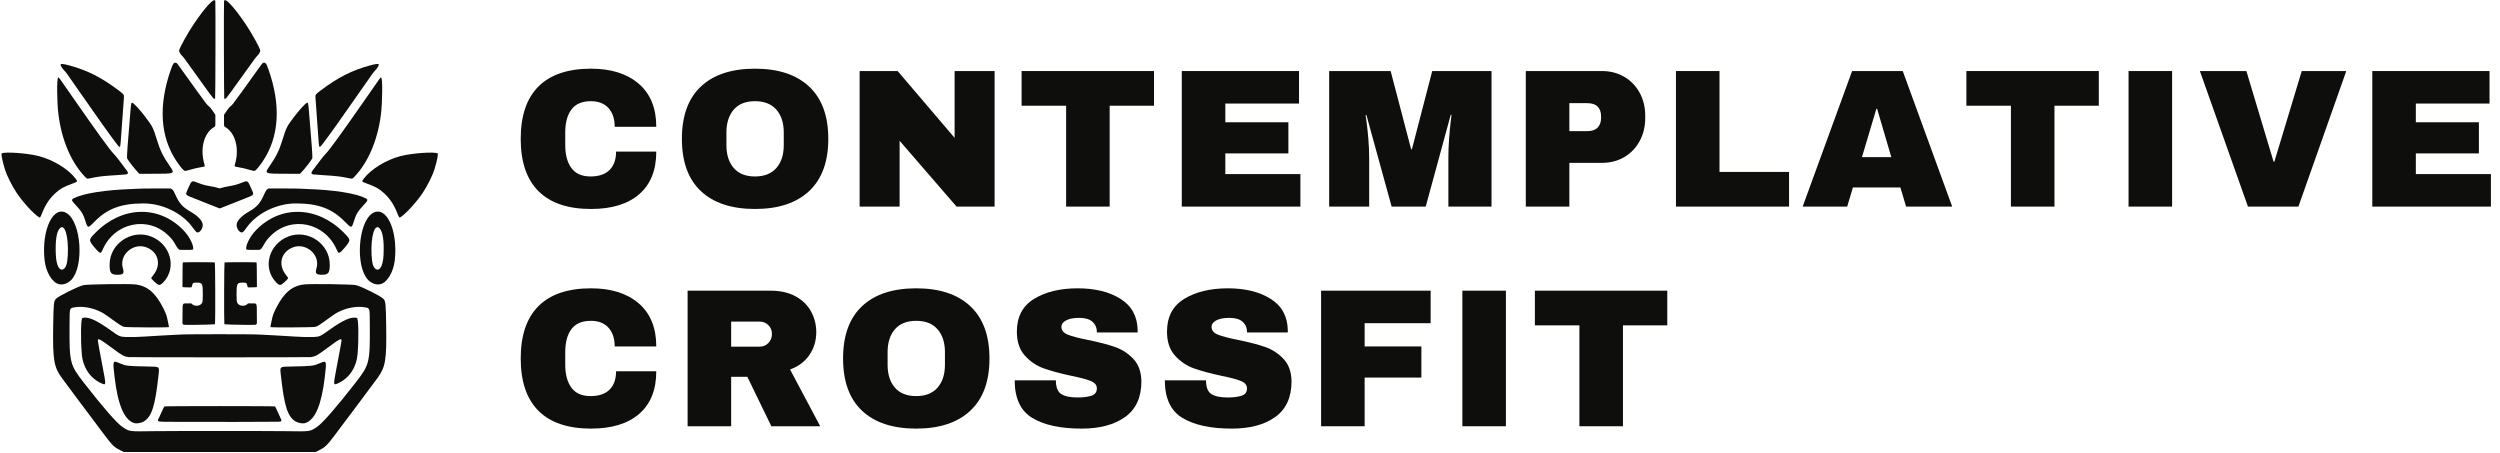
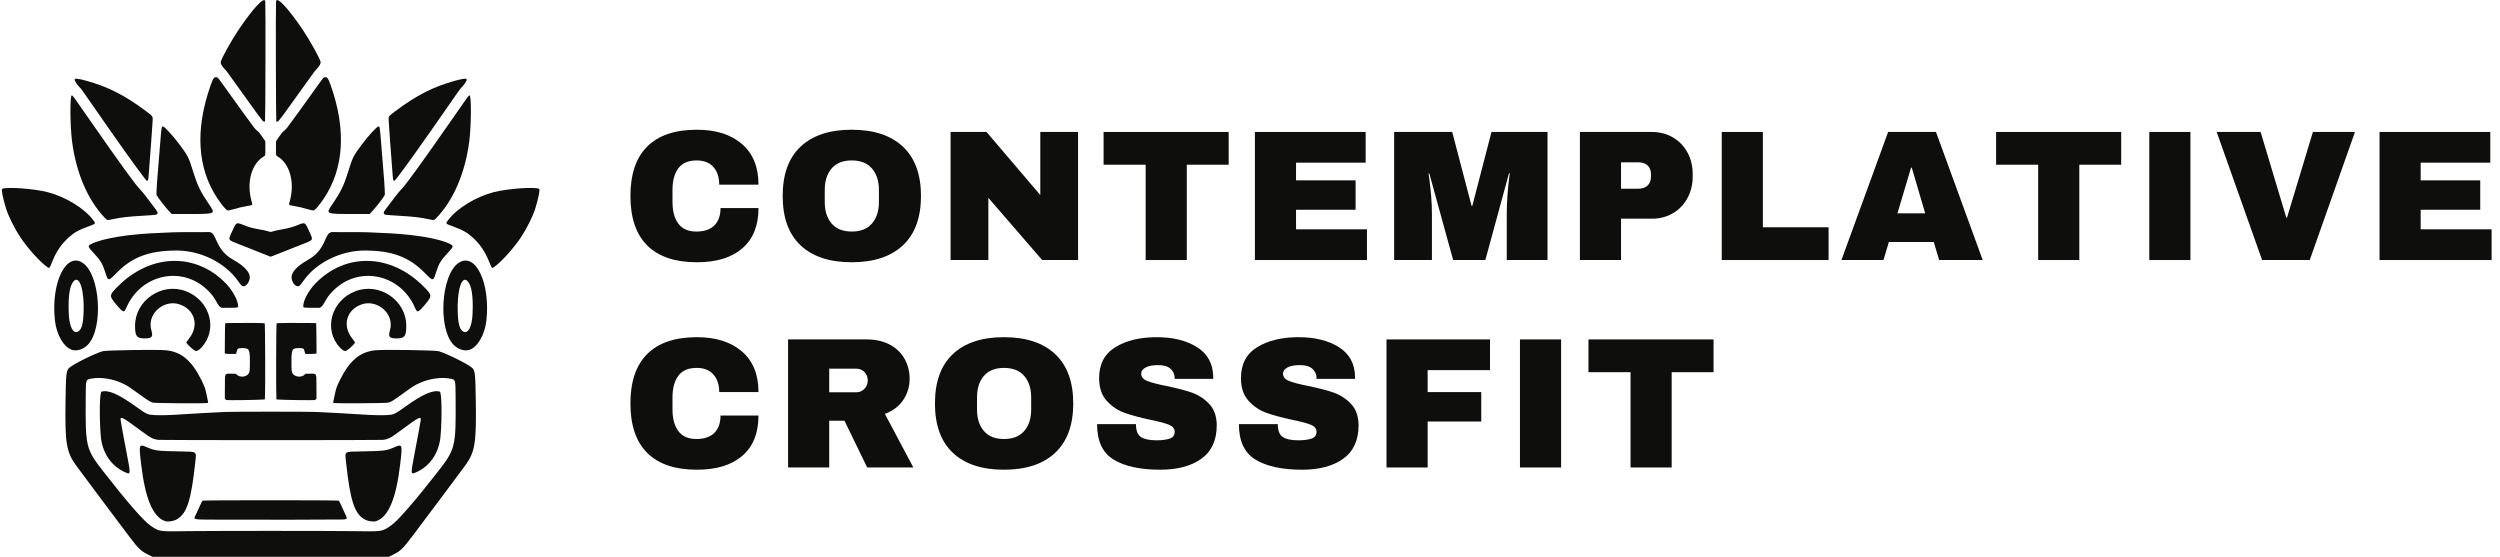
- <svg xmlns="http://www.w3.org/2000/svg" role="img" aria-label="Contemplative Crossfit" width="553" height="100" viewBox="0.00 0.00 553.19 100.00">
+ <svg xmlns="http://www.w3.org/2000/svg" role="img" aria-label="Contemplative Crossfit" width="449" height="100" viewBox="0.00 0.00 449.00 100.00">
  <g transform="scale(0.55556)" fill="#0E0E0C">
    <path id="piece-01" fill-rule="evenodd" d="M85.19 39.26C84.83 39.12 83.39 37.18 76.73 27.84C73.23 22.94 73.16 22.84 72.48 22.16C71.79 21.46 71.28 20.53 71.34 20.09C71.48 19.05 74.81 13.05 77.23 9.47C81.89 2.60 85.43 -1.17 85.76 0.38C85.89 0.98 85.81 39.05 85.68 39.22C85.53 39.40 85.55 39.40 85.19 39.26Z" />
    <path id="piece-02" fill-rule="evenodd" d="M89.81 39.26C90.17 39.12 91.61 37.18 98.27 27.84C101.77 22.94 101.84 22.84 102.52 22.16C103.21 21.46 103.72 20.53 103.66 20.09C103.52 19.05 100.19 13.05 97.77 9.47C93.11 2.60 89.57 -1.17 89.24 0.38C89.11 0.98 89.19 39.05 89.32 39.22C89.47 39.40 89.45 39.40 89.81 39.26Z" />
    <path id="piece-03" fill-rule="evenodd" d="M46.86 57.77C44.62 54.95 38.60 46.52 30.53 34.88C26.43 28.95 26.22 28.67 25.59 28.06C25.01 27.51 24.13 26.15 24.12 25.82C24.12 25.25 25.02 25.32 27.88 26.10C34.93 28.04 40.46 30.86 47.27 35.99C49.41 37.60 49.42 37.61 49.35 38.94C49.25 40.83 48.56 50.40 48.31 53.38C48.25 54.18 48.16 55.28 48.13 55.81C47.92 58.83 47.82 58.98 46.86 57.77Z" />
    <path id="piece-04" fill-rule="evenodd" d="M73.46 67.96C73.00 67.80 71.65 66.16 70.31 64.17C63.79 54.43 63.02 41.94 68.07 27.63C68.90 25.26 69.21 24.84 70.04 24.97C70.44 25.03 70.49 25.09 72.65 28.13C76.25 33.19 81.40 40.30 82.15 41.25C82.49 41.68 82.75 41.94 83.38 42.49C83.50 42.60 83.61 42.69 83.64 42.69C83.71 42.69 85.39 45.02 85.59 45.40L85.78 45.77L85.78 47.93C85.78 50.39 85.81 50.26 85.23 50.60C81.28 52.97 79.65 58.98 81.31 65.01C81.69 66.39 81.79 66.29 79.93 66.59C78.56 66.82 76.93 67.20 75.19 67.72C74.05 68.06 73.81 68.09 73.46 67.96Z" />
    <path id="piece-05" fill-rule="evenodd" d="M101.54 67.96C102.00 67.80 103.35 66.16 104.69 64.17C111.21 54.43 111.98 41.94 106.93 27.63C106.10 25.26 105.79 24.84 104.96 24.97C104.56 25.03 104.51 25.09 102.35 28.13C98.75 33.19 93.60 40.30 92.85 41.25C92.51 41.68 92.25 41.94 91.62 42.49C91.50 42.60 91.39 42.69 91.36 42.69C91.29 42.69 89.61 45.02 89.41 45.40L89.22 45.77L89.22 47.93C89.22 50.39 89.19 50.26 89.77 50.60C93.72 52.97 95.35 58.98 93.69 65.01C93.31 66.39 93.21 66.29 95.07 66.59C96.44 66.82 98.07 67.20 99.81 67.72C100.95 68.06 101.19 68.09 101.54 67.96Z" />
    <path id="piece-06" fill-rule="evenodd" d="M128.14 57.77C130.38 54.95 136.40 46.52 144.47 34.88C148.57 28.95 148.78 28.67 149.41 28.06C149.99 27.51 150.87 26.15 150.88 25.82C150.88 25.25 149.98 25.32 147.12 26.10C140.07 28.04 134.54 30.86 127.73 35.99C125.59 37.60 125.58 37.61 125.65 38.94C125.75 40.83 126.44 50.40 126.69 53.38C126.75 54.18 126.84 55.28 126.87 55.81C127.08 58.83 127.18 58.98 128.14 57.77Z" />
    <path id="piece-07" fill-rule="evenodd" d="M34.04 70.58C28.45 64.86 24.61 55.95 23.29 45.66C22.64 40.59 22.58 30.67 23.21 30.85C23.60 30.96 23.23 30.46 29.10 38.91C38.81 52.87 43.78 59.72 45.29 61.23C45.99 61.92 48.17 64.71 50.19 67.47C50.98 68.55 51.05 68.70 50.87 69.08C50.70 69.45 50.54 69.47 46.47 69.72C41.08 70.05 39.48 70.23 36.36 70.88C34.64 71.24 34.70 71.24 34.04 70.58Z" />
    <path id="piece-08" fill-rule="evenodd" d="M140.96 70.58C146.55 64.86 150.39 55.95 151.71 45.66C152.36 40.59 152.42 30.67 151.79 30.85C151.40 30.96 151.77 30.46 145.90 38.91C136.19 52.87 131.22 59.72 129.71 61.23C129.01 61.92 126.83 64.71 124.81 67.47C124.02 68.55 123.95 68.70 124.13 69.08C124.30 69.45 124.46 69.47 128.53 69.72C133.92 70.05 135.52 70.23 138.64 70.88C140.36 71.24 140.30 71.24 140.96 70.58Z" />
    <path id="piece-09" fill-rule="evenodd" d="M54.95 68.60C53.57 67.15 51.17 64.09 50.73 63.22L50.58 62.91L50.63 61.28C50.66 60.39 50.74 59.07 50.81 58.34C50.93 57.12 51.38 51.55 51.81 45.97C52.18 41.23 52.24 40.88 52.66 40.88C53.15 40.87 55.90 43.86 58.04 46.73C60.78 50.39 61.01 50.84 62.51 55.72C63.79 59.86 64.87 62.09 67.49 65.93C69.78 69.28 70.02 69.18 60.12 69.18L55.51 69.19L54.95 68.60Z" />
    <path id="piece-10" fill-rule="evenodd" d="M120.05 68.60C121.43 67.15 123.83 64.09 124.27 63.22L124.42 62.91L124.37 61.28C124.34 60.39 124.26 59.07 124.19 58.34C124.07 57.12 123.62 51.55 123.19 45.97C122.82 41.23 122.76 40.88 122.34 40.88C121.85 40.87 119.10 43.86 116.96 46.73C114.22 50.39 113.99 50.84 112.49 55.72C111.21 59.86 110.13 62.09 107.51 65.93C105.22 69.28 104.98 69.18 114.88 69.18L119.49 69.19L120.05 68.60Z" />
    <path id="piece-11" fill-rule="evenodd" d="M15.43 86.44C13.18 84.95 9.07 80.43 6.59 76.72C4.77 74.00 2.72 69.88 1.98 67.49C0.92 64.05 0.36 61.24 0.70 61.06C2.06 60.33 10.98 60.98 15.43 62.13C21.23 63.64 27.26 67.34 30.13 71.15C31.00 72.29 30.99 72.31 28.96 73.05C25.36 74.37 24.09 75.07 22.20 76.77C19.79 78.94 18.19 81.31 16.78 84.83C16.02 86.73 15.96 86.79 15.43 86.44Z" />
    <path id="piece-12" fill-rule="evenodd" d="M159.57 86.44C161.82 84.95 165.93 80.43 168.41 76.72C170.23 74.00 172.28 69.88 173.02 67.49C174.08 64.05 174.64 61.24 174.30 61.06C172.94 60.33 164.02 60.98 159.57 62.13C153.77 63.64 147.74 67.34 144.87 71.15C144.00 72.29 144.01 72.31 146.04 73.05C149.64 74.37 150.91 75.07 152.80 76.77C155.21 78.94 156.81 81.31 158.22 84.83C158.98 86.73 159.04 86.79 159.57 86.44Z" />
    <path id="piece-13" fill-rule="evenodd" d="M87.38 82.96C87.32 82.94 85.65 82.28 83.66 81.49C81.66 80.70 78.90 79.60 77.51 79.05C73.52 77.48 73.70 77.77 74.97 74.93C76.40 71.73 76.30 71.79 78.83 72.78C80.70 73.51 81.54 73.74 83.72 74.13C85.34 74.42 85.93 74.55 86.86 74.82L87.50 75.00L88.14 74.82C89.07 74.55 89.66 74.42 91.28 74.13C93.46 73.74 94.30 73.51 96.17 72.78C98.70 71.79 98.60 71.73 100.03 74.93C101.30 77.77 101.48 77.48 97.49 79.05C96.10 79.60 93.34 80.70 91.34 81.49C87.48 83.02 87.52 83.01 87.38 82.96Z" />
    <path id="piece-14" fill-rule="evenodd" d="M78.20 92.38C78.06 92.28 77.77 91.95 77.55 91.66C76.35 90.01 76.02 89.59 75.45 88.96C71.02 84.06 63.92 80.98 57.06 80.99C48.23 81.01 42.68 83.09 37.62 88.29C35.02 90.96 34.93 90.96 34.05 88.10C33.17 85.25 32.47 84.10 30.12 81.62C28.42 79.82 28.33 79.50 29.36 78.95C33.02 77.01 41.93 75.59 52.69 75.25C53.80 75.22 55.15 75.15 55.69 75.11C56.32 75.06 58.60 75.04 62.28 75.04L67.91 75.03L68.23 75.18C68.82 75.44 69.13 75.90 69.87 77.56C71.34 80.89 72.75 82.48 75.75 84.19C79.16 86.14 80.98 88.23 80.74 89.92C80.49 91.70 79.11 93.04 78.20 92.38Z" />
    <path id="piece-15" fill-rule="evenodd" d="M96.80 92.38C96.94 92.28 97.23 91.95 97.45 91.66C98.65 90.01 98.98 89.59 99.55 88.96C103.98 84.06 111.08 80.98 117.94 80.99C126.77 81.01 132.32 83.09 137.38 88.29C139.98 90.96 140.07 90.96 140.95 88.10C141.83 85.25 142.53 84.10 144.88 81.62C146.58 79.82 146.67 79.50 145.64 78.95C141.98 77.01 133.07 75.59 122.31 75.25C121.20 75.22 119.85 75.15 119.31 75.11C118.68 75.06 116.40 75.04 112.72 75.04L107.09 75.03L106.77 75.18C106.18 75.44 105.87 75.90 105.13 77.56C103.66 80.89 102.25 82.48 99.25 84.19C95.84 86.14 94.02 88.23 94.26 89.92C94.51 91.70 95.89 93.04 96.80 92.38Z" />
    <path id="piece-16" fill-rule="evenodd" d="M23.44 113.15C20.71 112.42 18.27 108.30 17.75 103.56C16.44 91.46 21.31 81.37 26.72 84.97C32.40 88.75 33.51 106.05 28.42 111.42C27.04 112.87 25.01 113.57 23.44 113.15Z M25.18 107.22C26.31 106.65 26.84 104.98 27.01 101.42C27.36 94.04 25.75 88.76 23.80 90.93C22.49 92.38 21.98 95.88 22.24 101.59C22.43 105.62 23.66 107.99 25.18 107.22Z" />
    <path id="piece-17" fill-rule="evenodd" d="M39.76 100.59C39.31 100.40 38.78 99.89 37.86 98.79C35.18 95.57 35.18 95.54 38.10 92.59C48.66 81.95 63.31 81.56 73.06 91.67C75.18 93.86 76.91 97.04 76.96 98.82C76.98 99.50 77.02 99.49 73.98 99.50L71.68 99.50L71.38 99.35C71.00 99.15 70.67 98.78 70.30 98.12C69.16 96.05 68.58 95.26 67.25 93.94C59.01 85.71 45.54 88.55 40.84 99.50C40.64 99.95 40.45 100.30 40.31 100.45C40.05 100.72 40.05 100.72 39.76 100.59Z" />
    <path id="piece-18" fill-rule="evenodd" d="M135.24 100.59C135.69 100.40 136.22 99.89 137.14 98.79C139.82 95.57 139.82 95.54 136.90 92.59C126.34 81.95 111.69 81.56 101.94 91.67C99.82 93.86 98.09 97.04 98.04 98.82C98.02 99.50 97.98 99.49 101.02 99.50L103.32 99.50L103.62 99.35C104.00 99.15 104.33 98.78 104.70 98.12C105.84 96.05 106.42 95.26 107.75 93.94C115.99 85.71 129.46 88.55 134.16 99.50C134.36 99.95 134.55 100.30 134.69 100.45C134.95 100.72 134.95 100.72 135.24 100.59Z" />
    <path id="piece-19" fill-rule="evenodd" d="M151.56 113.15C154.29 112.42 156.73 108.30 157.25 103.56C158.56 91.46 153.69 81.37 148.28 84.97C142.60 88.75 141.49 106.05 146.58 111.42C147.96 112.87 149.99 113.57 151.56 113.15Z M149.82 107.22C148.69 106.65 148.16 104.98 147.99 101.42C147.64 94.04 149.25 88.76 151.20 90.93C152.51 92.38 153.02 95.88 152.76 101.59C152.57 105.62 151.34 107.99 149.82 107.22Z" />
    <path id="piece-20" fill-rule="evenodd" d="M63.03 113.36C62.38 113.02 60.79 111.60 60.40 111.01L60.23 110.74L60.36 110.48C60.43 110.34 60.77 109.87 61.12 109.44C64.46 105.27 63.00 100.05 58.01 98.38C53.63 96.91 48.69 100.38 48.68 104.94C48.68 105.73 48.71 105.94 49.03 107.15C49.49 108.93 49.01 109.41 46.75 109.40C44.19 109.39 43.66 108.70 43.66 105.34C43.65 97.07 52.36 91.16 60.13 94.15C67.98 97.19 70.54 106.60 65.08 112.38C64.18 113.34 63.55 113.64 63.03 113.36Z" />
    <path id="piece-21" fill-rule="evenodd" d="M111.97 113.36C112.62 113.02 114.21 111.60 114.60 111.01L114.77 110.74L114.64 110.48C114.57 110.34 114.23 109.87 113.88 109.44C110.54 105.27 112.00 100.05 116.99 98.38C121.37 96.91 126.31 100.38 126.32 104.94C126.32 105.73 126.29 105.94 125.97 107.15C125.51 108.93 125.99 109.41 128.25 109.40C130.81 109.39 131.34 108.70 131.34 105.34C131.35 97.07 122.64 91.16 114.87 94.15C107.02 97.19 104.46 106.60 109.92 112.38C110.82 113.34 111.45 113.64 111.97 113.36Z" />
    <path id="piece-22" fill-rule="evenodd" d="M73.15 129.32C73.08 129.29 72.94 129.17 72.85 129.06L72.68 128.86L72.70 125.23C72.73 120.40 72.53 120.81 74.78 120.81L76.22 120.81L76.47 121.07C77.49 122.12 79.70 121.93 80.41 120.72C80.73 120.17 80.77 119.75 80.78 117.12C80.78 112.86 80.61 112.54 78.31 112.53C76.89 112.53 76.74 112.63 76.50 113.76C76.43 114.08 76.34 114.36 76.30 114.39C76.16 114.48 72.99 114.42 72.82 114.32L72.67 114.24L72.70 109.51C72.72 106.43 72.76 104.72 72.80 104.62L72.86 104.46L75.94 104.41C79.25 104.36 85.44 104.42 85.57 104.51C85.73 104.61 85.80 126.98 85.65 128.70L85.61 129.11L85.16 129.15C83.43 129.31 73.44 129.45 73.15 129.32Z" />
    <path id="piece-23" fill-rule="evenodd" d="M101.85 129.32C101.92 129.29 102.06 129.17 102.15 129.06L102.32 128.86L102.30 125.23C102.27 120.40 102.47 120.81 100.22 120.81L98.78 120.81L98.53 121.07C97.51 122.12 95.30 121.93 94.59 120.72C94.27 120.17 94.23 119.75 94.22 117.12C94.22 112.86 94.39 112.54 96.69 112.53C98.11 112.53 98.26 112.63 98.50 113.76C98.57 114.08 98.66 114.36 98.70 114.39C98.84 114.48 102.01 114.42 102.18 114.32L102.33 114.24L102.30 109.51C102.28 106.43 102.24 104.72 102.20 104.62L102.14 104.46L99.06 104.41C95.75 104.36 89.56 104.42 89.43 104.51C89.27 104.61 89.20 126.98 89.35 128.70L89.39 129.11L89.84 129.15C91.57 129.31 101.56 129.45 101.85 129.32Z" />
    <path id="piece-24" fill-rule="evenodd" d="M48.06 179.39C45.53 178.13 44.84 177.48 41.89 173.59C37.86 168.26 25.79 152.13 24.58 150.44C21.46 146.11 20.99 143.29 21.18 130.06C21.31 120.88 21.41 119.89 22.30 118.98C23.38 117.87 30.69 114.22 33.19 113.54C34.49 113.19 51.33 112.95 53.84 113.25C58.70 113.82 61.92 116.55 65.03 122.69C65.60 123.82 66.19 125.15 66.22 125.35C66.23 125.42 66.28 125.61 66.34 125.78C66.40 125.95 66.46 126.16 66.48 126.25C66.49 126.34 66.52 126.45 66.54 126.51C66.55 126.57 66.58 126.67 66.59 126.73C66.60 126.79 66.66 127.03 66.71 127.26C66.76 127.49 66.82 127.74 66.83 127.82C66.85 127.90 66.95 128.38 67.05 128.88C67.30 130.07 67.31 130.15 67.25 130.25C67.12 130.47 50.39 130.38 49.45 130.16C48.57 129.95 47.80 129.46 44.19 126.84C41.45 124.85 40.97 124.55 39.25 123.78C36.26 122.43 32.46 121.87 29.72 122.37C27.65 122.74 27.75 122.42 27.71 128.78C27.60 144.54 27.75 145.15 33.49 152.53C41.00 162.17 46.57 168.57 48.72 169.98C51.62 171.91 51.17 171.85 61.28 171.70C68.58 171.60 106.42 171.60 113.72 171.70C123.83 171.85 123.38 171.91 126.28 169.98C128.43 168.57 134.00 162.17 141.51 152.53C147.25 145.15 147.40 144.54 147.29 128.78C147.25 122.42 147.35 122.74 145.28 122.37C142.54 121.87 138.74 122.43 135.75 123.78C134.03 124.55 133.55 124.85 130.81 126.84C127.20 129.46 126.43 129.95 125.55 130.16C124.61 130.38 107.88 130.47 107.75 130.25C107.69 130.15 107.70 130.07 107.95 128.88C108.05 128.38 108.15 127.90 108.17 127.82C108.18 127.74 108.24 127.49 108.29 127.26C108.34 127.03 108.40 126.79 108.41 126.73C108.42 126.67 108.45 126.57 108.46 126.51C108.48 126.45 108.51 126.34 108.52 126.25C108.54 126.16 108.60 125.95 108.66 125.78C108.72 125.61 108.77 125.42 108.78 125.35C108.81 125.15 109.40 123.82 109.97 122.69C113.08 116.55 116.30 113.82 121.16 113.25C123.67 112.95 140.51 113.19 141.81 113.54C144.31 114.22 151.62 117.87 152.70 118.98C153.59 119.89 153.69 120.88 153.82 130.06C154.01 143.29 153.54 146.11 150.42 150.44C149.21 152.13 137.14 168.26 133.11 173.59C130.16 177.48 129.43 178.16 126.90 179.41L125.70 180.00L87.49 180.00L49.28 180.00L48.06 179.39Z" />
    <path id="piece-25" fill-rule="evenodd" d="M40.52 152.70C35.95 150.72 33.00 146.34 32.57 140.88C32.06 134.60 32.21 126.77 32.83 126.60C35.08 126.00 38.29 127.40 43.94 131.44C47.50 133.99 47.71 134.08 50.17 134.20C51.77 134.28 55.21 134.20 57.41 134.03C58.06 133.98 59.69 133.88 61.03 133.81C62.37 133.74 64.26 133.63 65.22 133.56C66.18 133.49 68.02 133.40 69.31 133.35C70.60 133.29 72.25 133.22 72.97 133.17C74.85 133.06 100.15 133.06 102.03 133.17C102.75 133.22 104.40 133.29 105.69 133.35C106.98 133.40 108.82 133.49 109.78 133.56C110.74 133.63 112.63 133.74 113.97 133.81C115.31 133.88 116.94 133.98 117.59 134.03C119.79 134.20 123.23 134.28 124.83 134.20C127.29 134.08 127.50 133.99 131.06 131.44C136.71 127.40 139.92 126.00 142.17 126.60C142.79 126.77 142.94 134.60 142.43 140.88C142.00 146.28 139.11 150.63 134.62 152.64C132.73 153.48 132.72 153.42 133.91 147.20C135.11 140.94 135.80 137.19 136.00 135.89C136.22 134.40 135.43 134.79 129.92 138.89C126.26 141.61 125.63 141.95 123.79 142.20C122.95 142.32 52.05 142.32 51.21 142.20C49.37 141.95 48.74 141.61 45.08 138.89C39.57 134.79 38.78 134.40 39.01 135.89C39.20 137.20 39.84 140.71 40.81 145.75C42.31 153.54 42.31 153.47 40.52 152.70Z" />
    <path id="piece-26" fill-rule="evenodd" d="M53.41 168.47C49.46 167.18 46.93 161.21 45.63 150.09C44.85 143.47 44.86 143.45 47.69 144.66C50.21 145.73 50.62 145.78 58.53 145.94C63.89 146.05 63.53 145.75 63.09 149.78C61.78 161.79 60.42 165.98 57.22 167.86C56.16 168.48 54.34 168.78 53.41 168.47Z" />
    <path id="piece-27" fill-rule="evenodd" d="M121.59 168.47C125.54 167.18 128.07 161.21 129.37 150.09C130.15 143.47 130.14 143.45 127.31 144.66C124.79 145.73 124.38 145.78 116.47 145.94C111.11 146.05 111.47 145.75 111.91 149.78C113.22 161.79 114.58 165.98 117.78 167.86C118.84 168.48 120.66 168.78 121.59 168.47Z" />
    <path id="piece-28" fill-rule="evenodd" d="M70.16 167.99C61.84 167.95 62.48 168.11 63.40 166.19C63.69 165.59 64.17 164.55 64.46 163.89C65.13 162.39 65.33 162.00 65.49 161.85C65.69 161.67 109.31 161.67 109.51 161.85C109.67 162.00 109.87 162.39 110.54 163.89C110.83 164.55 111.31 165.59 111.61 166.20C112.35 167.74 112.32 167.82 110.96 167.94C110.10 168.01 80.25 168.05 70.16 167.99Z" />
  </g>
-   <g fill="#0E0E0C" transform="translate(113.26 45.70) scale(0.0436)">
+   <g fill="#0E0E0C" transform="translate(111.72 46.70) scale(0.03343)">
    <path transform="translate(0.0 0) scale(1 -1)" d="M733 405H522Q522 465 490.5 500.0Q459 535 401 535Q334 535 302.5 493.0Q271 451 271 376V312Q271 238 302.5 195.5Q334 153 399 153Q463 153 496.0 186.0Q529 219 529 279H733Q733 138 646.5 63.0Q560 -12 402 -12Q226 -12 135.5 78.0Q45 168 45 344Q45 520 135.5 610.0Q226 700 402 700Q555 700 644.0 623.5Q733 547 733 405Z" />
    <path transform="translate(818.0 0) scale(1 -1)" d="M788 344Q788 170 691.0 79.0Q594 -12 416 -12Q238 -12 141.5 78.5Q45 169 45 344Q45 519 141.5 609.5Q238 700 416 700Q594 700 691.0 609.0Q788 518 788 344ZM271 376V312Q271 239 308.0 196.0Q345 153 416 153Q487 153 524.5 196.0Q562 239 562 312V376Q562 449 524.5 492.0Q487 535 416 535Q345 535 308.0 492.0Q271 449 271 376Z" />
    <path transform="translate(1691.0 0) scale(1 -1)" d="M566 0 277 334V0H74V688H267L556 349V688H759V0Z" />
    <path transform="translate(2564.0 0) scale(1 -1)" d="M470 512V0H249V512H23V688H695V512Z" />
    <path transform="translate(3326.0 0) scale(1 -1)" d="M74 688H669V523H295V428H615V270H295V165H676V0H74Z" />
    <path transform="translate(4088.0 0) scale(1 -1)" d="M665 0V248Q665 294 668.5 342.5Q672 391 676.0 424.0Q680 457 681 466H677L550 0H377L249 465H245Q246 456 250.5 423.5Q255 391 259.0 342.5Q263 294 263 248V0H60V688H372L476 291H480L583 688H884V0Z" />
    <path transform="translate(5072.0 0) scale(1 -1)" d="M680 462V449Q680 385 652.0 333.0Q624 281 574.0 251.5Q524 222 460 222H295V0H74V688H460Q524 688 574.0 658.5Q624 629 652.0 577.5Q680 526 680 462ZM295 383H386Q421 383 438.5 401.0Q456 419 456 450V458Q456 490 438.5 507.5Q421 525 386 525H295Z" />
    <path transform="translate(5834.0 0) scale(1 -1)" d="M74 688H295V176H648V0H74Z" />
    <path transform="translate(6541.0 0) scale(1 -1)" d="M535 0 506 97H265L236 0H10L261 688H518L769 0ZM311 251H460L388 496H384Z" />
    <path transform="translate(7359.0 0) scale(1 -1)" d="M470 512V0H249V512H23V688H695V512Z" />
    <path transform="translate(8121.0 0) scale(1 -1)" d="M84 0V688H305V0Z" />
    <path transform="translate(8550.0 0) scale(1 -1)" d="M261 0 17 688H253L391 228H395L534 688H760L517 0Z" />
    <path transform="translate(9368.0 0) scale(1 -1)" d="M74 688H669V523H295V428H615V270H295V165H676V0H74Z" />
  </g>
-   <g fill="#0E0E0C" transform="translate(113.26 94.30) scale(0.0436)">
+   <g fill="#0E0E0C" transform="translate(111.72 83.96) scale(0.03343)">
    <path transform="translate(0.0 0) scale(1 -1)" d="M733 405H522Q522 465 490.5 500.0Q459 535 401 535Q334 535 302.5 493.0Q271 451 271 376V312Q271 238 302.5 195.5Q334 153 399 153Q463 153 496.0 186.0Q529 219 529 279H733Q733 138 646.5 63.0Q560 -12 402 -12Q226 -12 135.5 78.0Q45 168 45 344Q45 520 135.5 610.0Q226 700 402 700Q555 700 644.0 623.5Q733 547 733 405Z" />
    <path transform="translate(818.0 0) scale(1 -1)" d="M594 288 747 0H499L377 251H295V0H74V688H495Q569 688 621.5 659.5Q674 631 700.5 582.5Q727 534 727 477Q727 414 693.0 363.0Q659 312 594 288ZM440 531H295V404H440Q466 404 484.0 422.5Q502 441 502 468Q502 495 484.0 513.0Q466 531 440 531Z" />
    <path transform="translate(1636.0 0) scale(1 -1)" d="M788 344Q788 170 691.0 79.0Q594 -12 416 -12Q238 -12 141.5 78.5Q45 169 45 344Q45 519 141.5 609.5Q238 700 416 700Q594 700 691.0 609.0Q788 518 788 344ZM271 376V312Q271 239 308.0 196.0Q345 153 416 153Q487 153 524.5 196.0Q562 239 562 312V376Q562 449 524.5 492.0Q487 535 416 535Q345 535 308.0 492.0Q271 449 271 376Z" />
    <path transform="translate(2509.0 0) scale(1 -1)" d="M667 488V476H460V480Q460 510 438.0 530.0Q416 550 371 550Q327 550 303.5 537.0Q280 524 280 505Q280 478 312.0 465.0Q344 452 415 438Q498 421 551.5 402.5Q605 384 645.0 342.0Q685 300 686 228Q686 106 603.5 47.0Q521 -12 383 -12Q222 -12 132.5 42.0Q43 96 43 233H252Q252 181 279.0 163.5Q306 146 363 146Q405 146 432.5 155.0Q460 164 460 192Q460 217 429.5 229.5Q399 242 330 256Q246 274 191.0 293.5Q136 313 95.0 358.0Q54 403 54 480Q54 593 141.5 646.5Q229 700 363 700Q495 700 580.0 646.5Q665 593 667 488Z" />
    <path transform="translate(3271.0 0) scale(1 -1)" d="M667 488V476H460V480Q460 510 438.0 530.0Q416 550 371 550Q327 550 303.5 537.0Q280 524 280 505Q280 478 312.0 465.0Q344 452 415 438Q498 421 551.5 402.5Q605 384 645.0 342.0Q685 300 686 228Q686 106 603.5 47.0Q521 -12 383 -12Q222 -12 132.5 42.0Q43 96 43 233H252Q252 181 279.0 163.5Q306 146 363 146Q405 146 432.5 155.0Q460 164 460 192Q460 217 429.5 229.5Q399 242 330 256Q246 274 191.0 293.5Q136 313 95.0 358.0Q54 403 54 480Q54 593 141.5 646.5Q229 700 363 700Q495 700 580.0 646.5Q665 593 667 488Z" />
    <path transform="translate(4033.0 0) scale(1 -1)" d="M74 688H630V523H295V405H583V247H295V0H74Z" />
    <path transform="translate(4740.0 0) scale(1 -1)" d="M84 0V688H305V0Z" />
    <path transform="translate(5169.0 0) scale(1 -1)" d="M470 512V0H249V512H23V688H695V512Z" />
  </g>
</svg>
